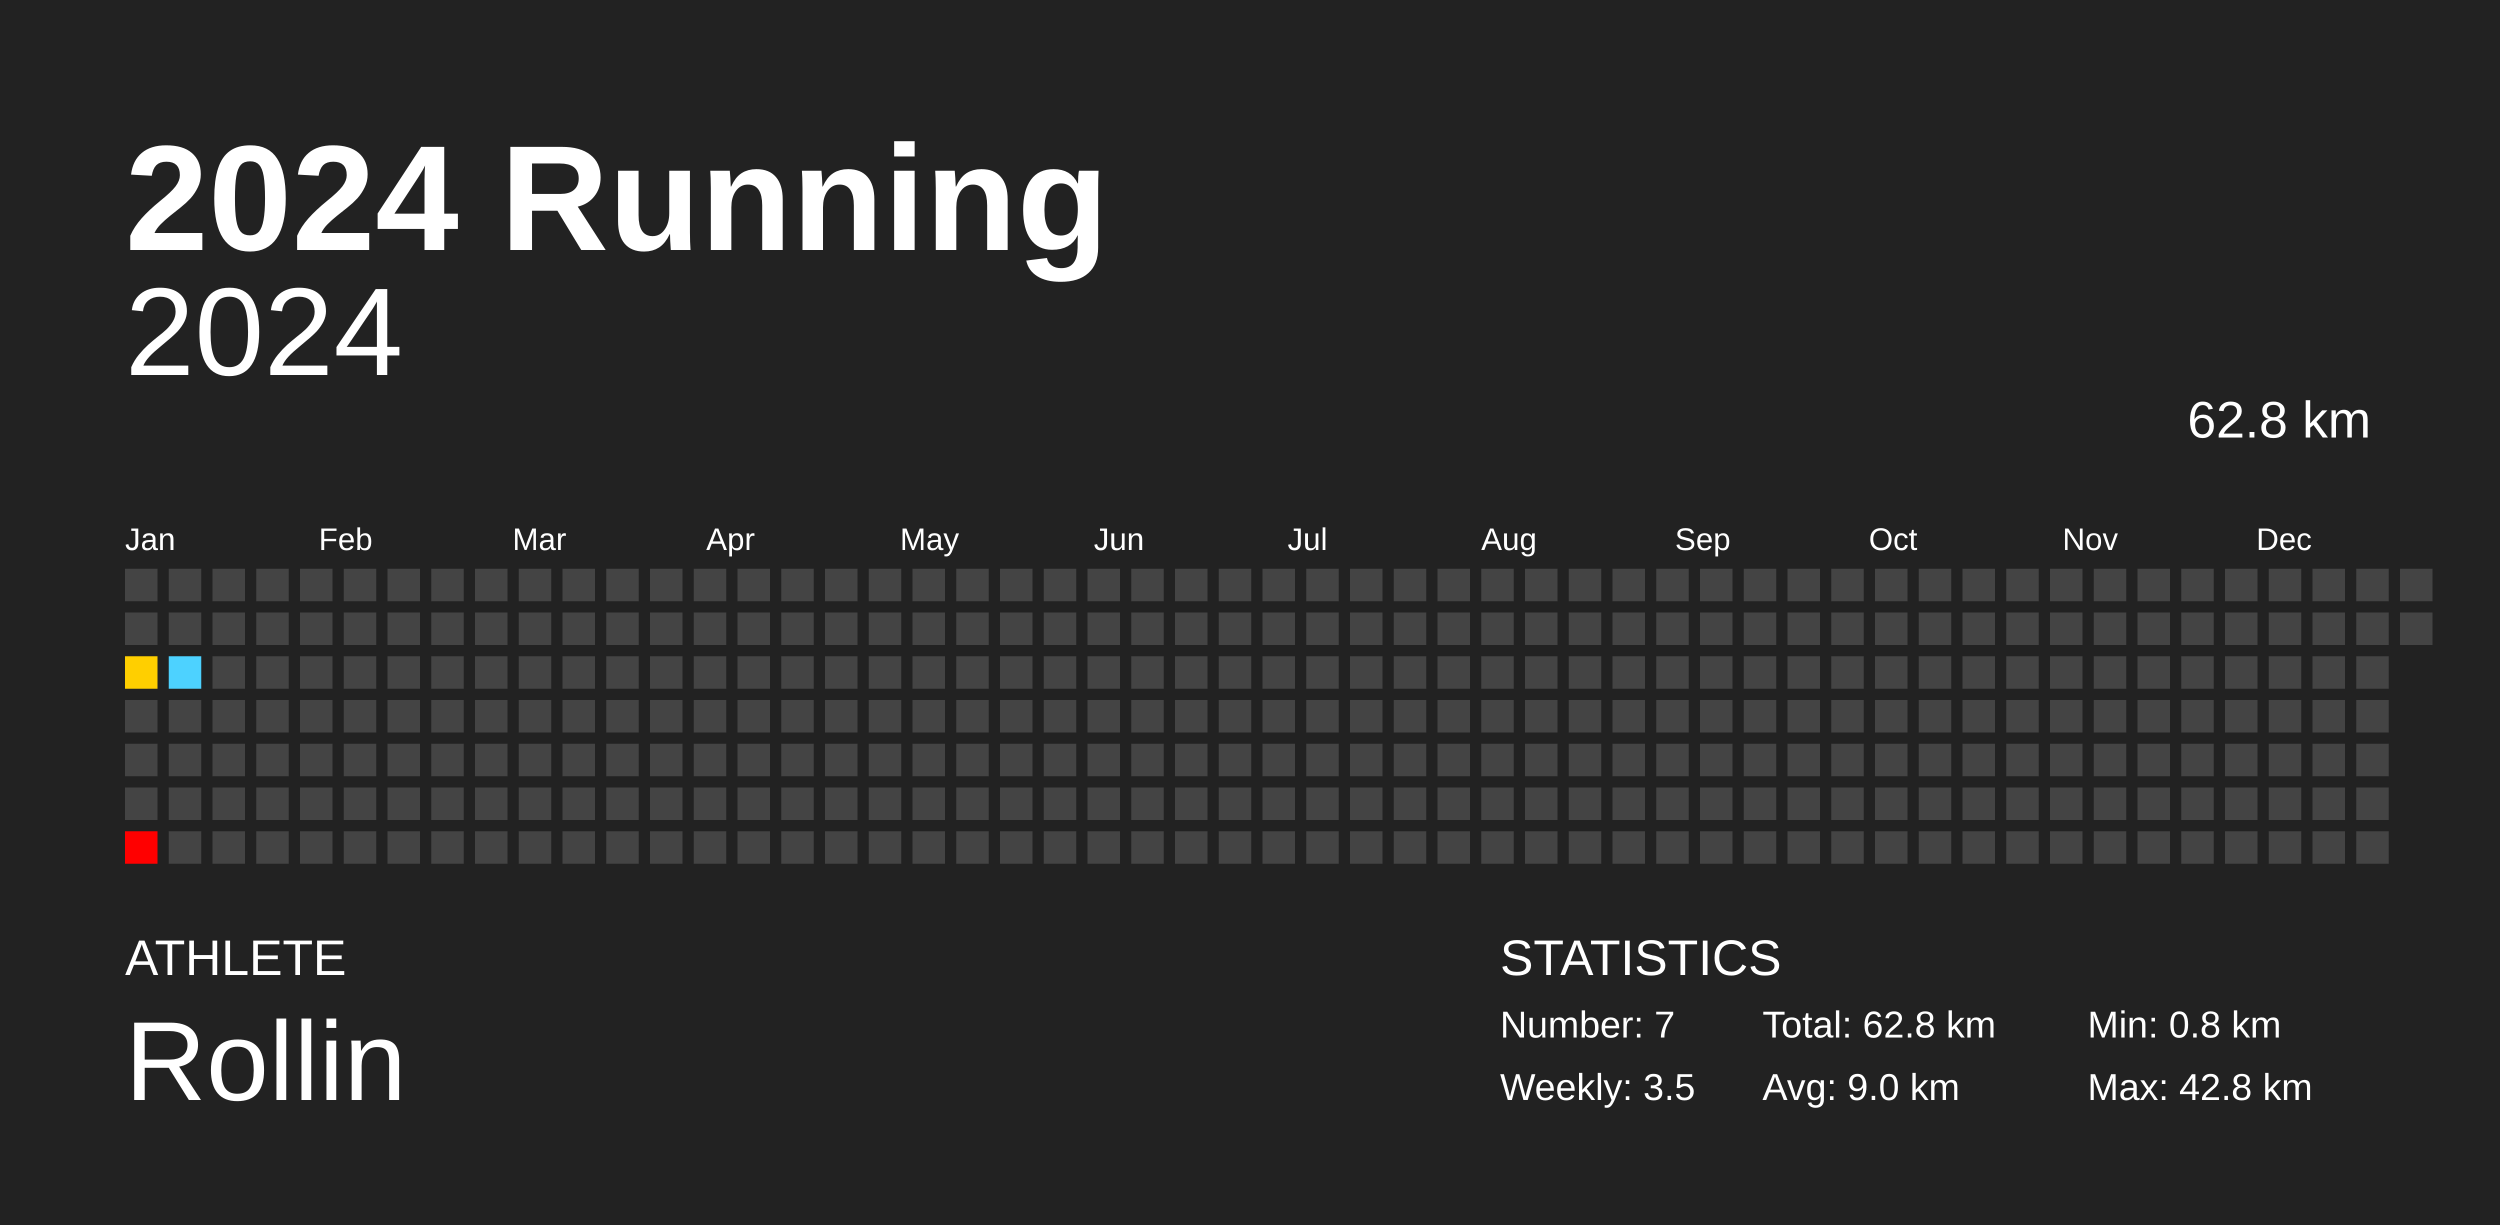
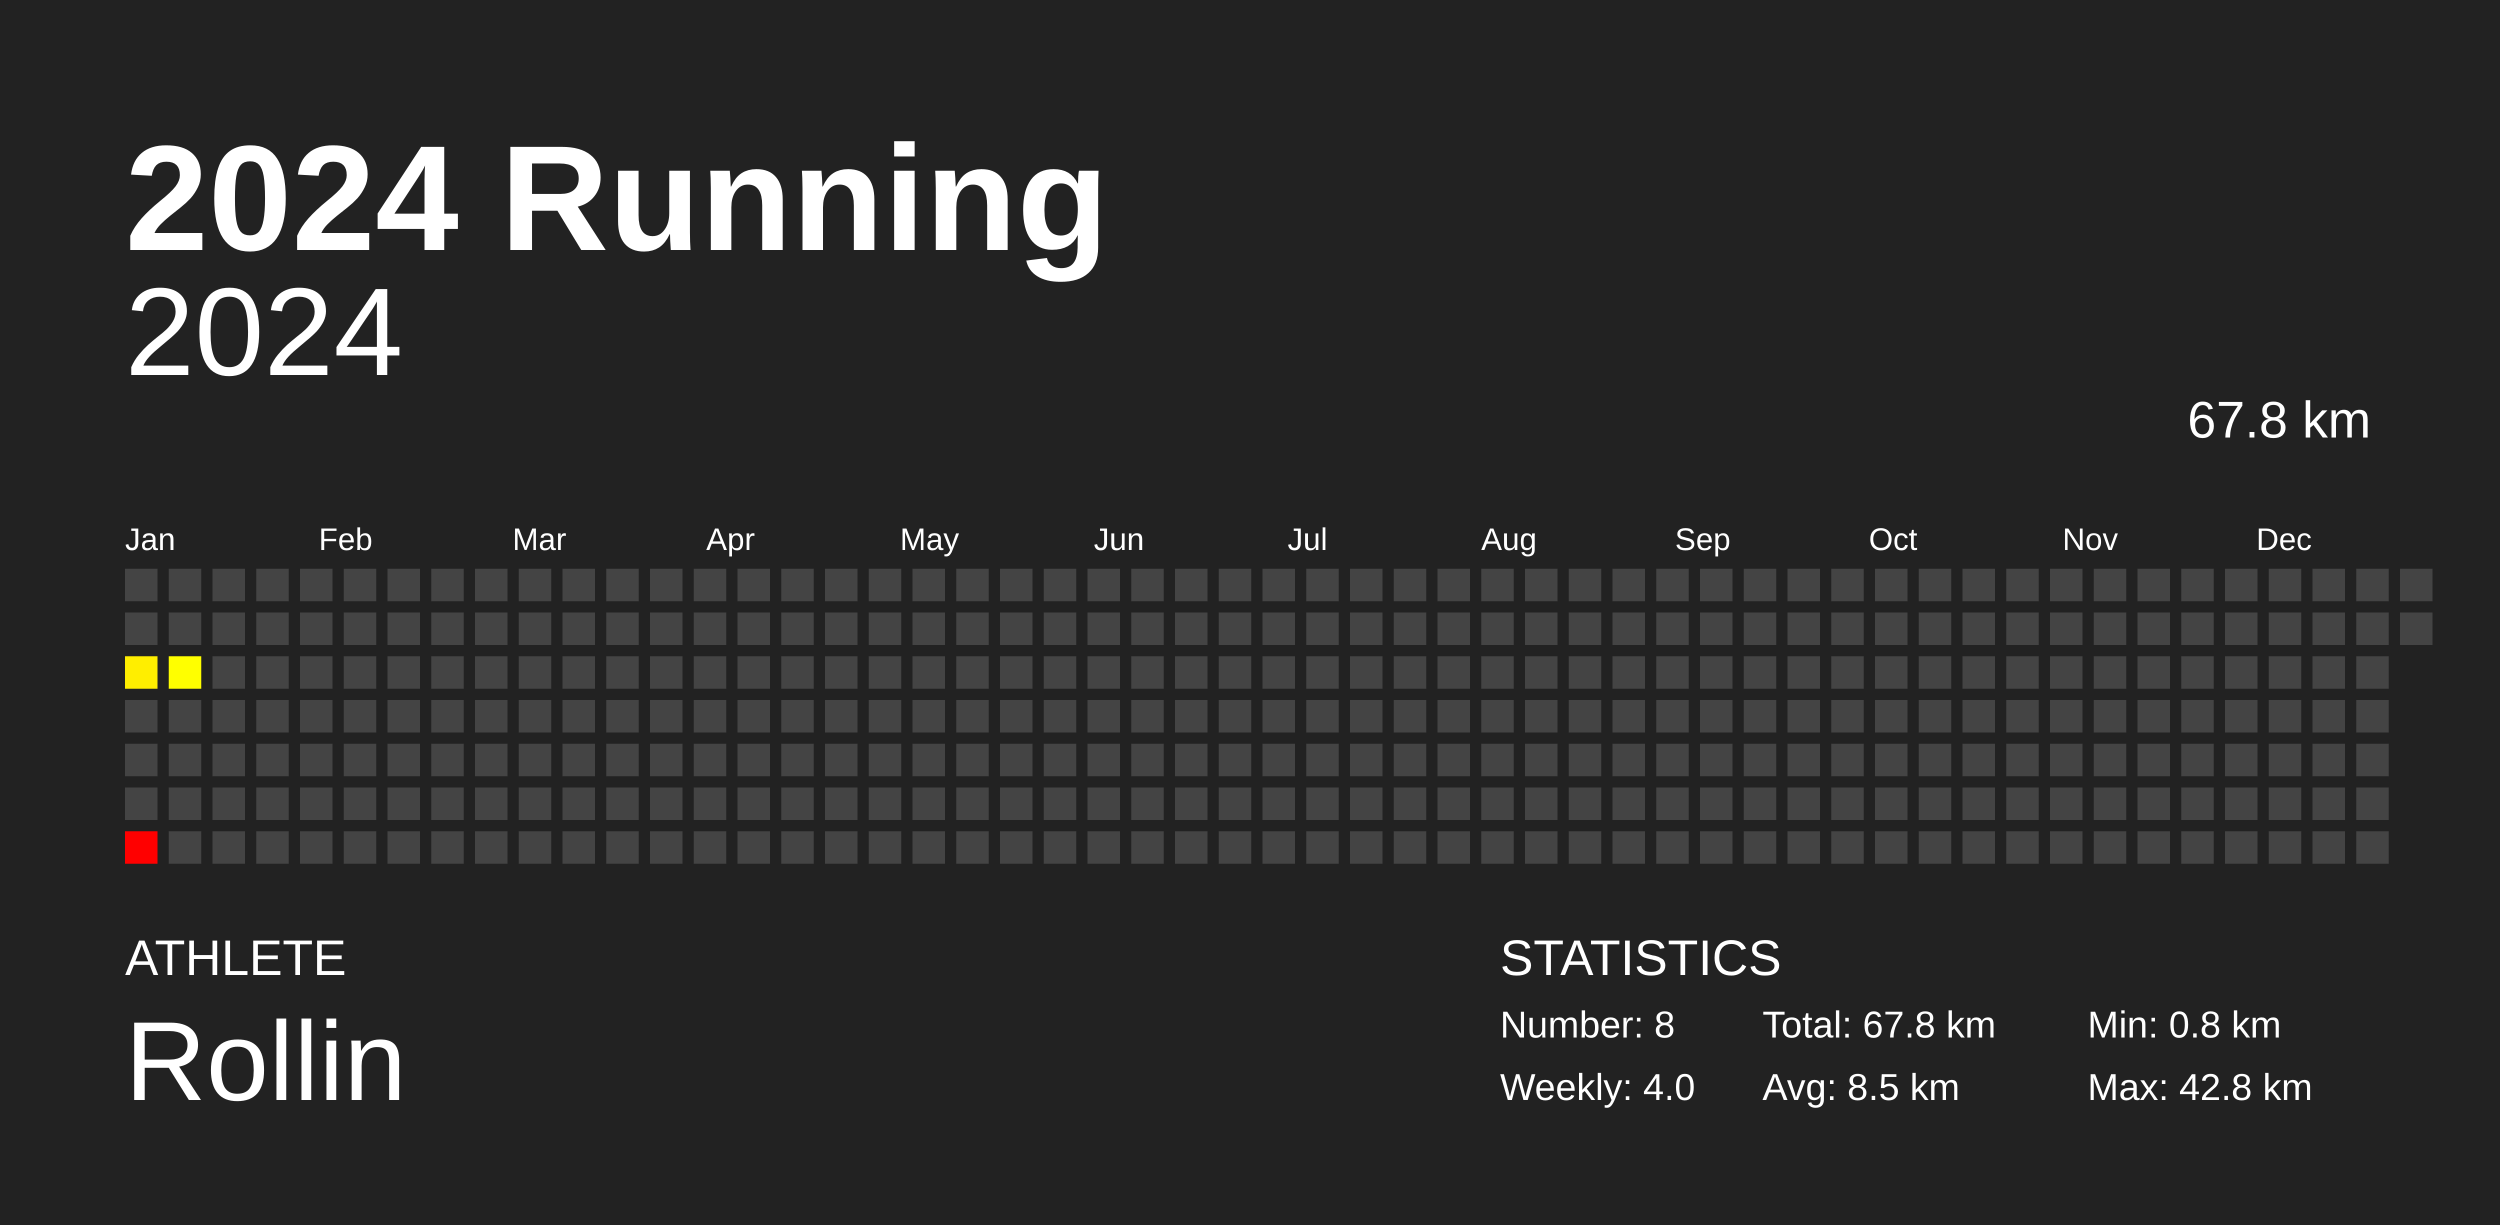
<svg xmlns="http://www.w3.org/2000/svg" baseProfile="full" height="98mm" version="1.1" viewBox="0,0,200,98" width="200mm">
  <defs />
  <rect fill="#222222" height="98" width="200" x="0" y="0" />
  <text fill="#FFFFFF" style="font-size:12px; font-family:Arial; font-weight:bold;" x="10" y="20">2024 Running</text>
  <text fill="#FFFFFF" style="font-size:4px; font-family:Arial" x="10" y="78">ATHLETE</text>
  <text fill="#FFFFFF" style="font-size:9px; font-family:Arial" x="10" y="88">Rollin</text>
  <text fill="#FFFFFF" style="font-size:4px; font-family:Arial" x="120" y="78">STATISTICS</text>
-   <text fill="#FFFFFF" style="font-size:3px; font-family:Arial" x="120" y="83">Number: 7</text>
-   <text fill="#FFFFFF" style="font-size:3px; font-family:Arial" x="120" y="88">Weekly: 3.5</text>
-   <text fill="#FFFFFF" style="font-size:3px; font-family:Arial" x="141" y="83">Total: 62.8 km</text>
-   <text fill="#FFFFFF" style="font-size:3px; font-family:Arial" x="141" y="88">Avg: 9.0 km</text>
+   <text fill="#FFFFFF" style="font-size:3px; font-family:Arial" x="120" y="83">Number: 8</text>
+   <text fill="#FFFFFF" style="font-size:3px; font-family:Arial" x="120" y="88">Weekly: 4.0</text>
+   <text fill="#FFFFFF" style="font-size:3px; font-family:Arial" x="141" y="83">Total: 67.8 km</text>
+   <text fill="#FFFFFF" style="font-size:3px; font-family:Arial" x="141" y="88">Avg: 8.5 km</text>
  <text fill="#FFFFFF" style="font-size:3px; font-family:Arial" x="167" y="83">Min: 0.8 km</text>
  <text fill="#FFFFFF" style="font-size:3px; font-family:Arial" x="167" y="88">Max: 42.8 km</text>
  <text alignment-baseline="hanging" fill="#FFFFFF" style="font-size:10.0px; font-family:Arial;" x="10" y="30">2024</text>
-   <text alignment-baseline="hanging" fill="#FFFFFF" style="font-size:4.125px; font-family:Arial;" x="175" y="35">62.8 km</text>
+   <text alignment-baseline="hanging" fill="#FFFFFF" style="font-size:4.125px; font-family:Arial;" x="175" y="35">67.8 km</text>
  <text fill="#FFFFFF" style="font-size:2.5px; font-family:Arial" x="10.0" y="44">Jan</text>
  <text fill="#FFFFFF" style="font-size:2.5px; font-family:Arial" x="25.5" y="44">Feb</text>
  <text fill="#FFFFFF" style="font-size:2.5px; font-family:Arial" x="41.0" y="44">Mar</text>
  <text fill="#FFFFFF" style="font-size:2.5px; font-family:Arial" x="56.5" y="44">Apr</text>
  <text fill="#FFFFFF" style="font-size:2.5px; font-family:Arial" x="72.0" y="44">May</text>
  <text fill="#FFFFFF" style="font-size:2.5px; font-family:Arial" x="87.5" y="44">Jun</text>
  <text fill="#FFFFFF" style="font-size:2.5px; font-family:Arial" x="103.0" y="44">Jul</text>
  <text fill="#FFFFFF" style="font-size:2.5px; font-family:Arial" x="118.5" y="44">Aug</text>
  <text fill="#FFFFFF" style="font-size:2.5px; font-family:Arial" x="134.0" y="44">Sep</text>
  <text fill="#FFFFFF" style="font-size:2.5px; font-family:Arial" x="149.5" y="44">Oct</text>
  <text fill="#FFFFFF" style="font-size:2.5px; font-family:Arial" x="165.0" y="44">Nov</text>
  <text fill="#FFFFFF" style="font-size:2.5px; font-family:Arial" x="180.5" y="44">Dec</text>
  <rect fill="#444444" height="2.6" width="2.6" x="10.0" y="45.5" />
  <rect fill="#444444" height="2.6" width="2.6" x="10.0" y="49.0" />
-   <rect fill="#ffcf00" height="2.6" width="2.6" x="10.0" y="52.5" />
+   <rect fill="#ffee00" height="2.6" width="2.6" x="10.0" y="52.5" />
  <rect fill="#444444" height="2.6" width="2.6" x="10.0" y="56.0" />
  <rect fill="#444444" height="2.6" width="2.6" x="10.0" y="59.5" />
  <rect fill="#444444" height="2.6" width="2.6" x="10.0" y="63.0" />
  <rect fill="red" height="2.6" width="2.6" x="10.0" y="66.5" />
  <rect fill="#444444" height="2.6" width="2.6" x="13.5" y="45.5" />
  <rect fill="#444444" height="2.6" width="2.6" x="13.5" y="49.0" />
-   <rect fill="#4dd2ff" height="2.6" width="2.6" x="13.5" y="52.5" />
+   <rect fill="#ffff00" height="2.6" width="2.6" x="13.5" y="52.5" />
  <rect fill="#444444" height="2.6" width="2.6" x="13.5" y="56.0" />
  <rect fill="#444444" height="2.6" width="2.6" x="13.5" y="59.5" />
  <rect fill="#444444" height="2.6" width="2.6" x="13.5" y="63.0" />
  <rect fill="#444444" height="2.6" width="2.6" x="13.5" y="66.5" />
  <rect fill="#444444" height="2.6" width="2.6" x="17.0" y="45.5" />
  <rect fill="#444444" height="2.6" width="2.6" x="17.0" y="49.0" />
  <rect fill="#444444" height="2.6" width="2.6" x="17.0" y="52.5" />
  <rect fill="#444444" height="2.6" width="2.6" x="17.0" y="56.0" />
  <rect fill="#444444" height="2.6" width="2.6" x="17.0" y="59.5" />
  <rect fill="#444444" height="2.6" width="2.6" x="17.0" y="63.0" />
  <rect fill="#444444" height="2.6" width="2.6" x="17.0" y="66.5" />
  <rect fill="#444444" height="2.6" width="2.6" x="20.5" y="45.5" />
  <rect fill="#444444" height="2.6" width="2.6" x="20.5" y="49.0" />
  <rect fill="#444444" height="2.6" width="2.6" x="20.5" y="52.5" />
  <rect fill="#444444" height="2.6" width="2.6" x="20.5" y="56.0" />
  <rect fill="#444444" height="2.6" width="2.6" x="20.5" y="59.5" />
  <rect fill="#444444" height="2.6" width="2.6" x="20.5" y="63.0" />
  <rect fill="#444444" height="2.6" width="2.6" x="20.5" y="66.5" />
  <rect fill="#444444" height="2.6" width="2.6" x="24.0" y="45.5" />
  <rect fill="#444444" height="2.6" width="2.6" x="24.0" y="49.0" />
  <rect fill="#444444" height="2.6" width="2.6" x="24.0" y="52.5" />
  <rect fill="#444444" height="2.6" width="2.6" x="24.0" y="56.0" />
  <rect fill="#444444" height="2.6" width="2.6" x="24.0" y="59.5" />
  <rect fill="#444444" height="2.6" width="2.6" x="24.0" y="63.0" />
  <rect fill="#444444" height="2.6" width="2.6" x="24.0" y="66.5" />
  <rect fill="#444444" height="2.6" width="2.6" x="27.5" y="45.5" />
  <rect fill="#444444" height="2.6" width="2.6" x="27.5" y="49.0" />
  <rect fill="#444444" height="2.6" width="2.6" x="27.5" y="52.5" />
  <rect fill="#444444" height="2.6" width="2.6" x="27.5" y="56.0" />
  <rect fill="#444444" height="2.6" width="2.6" x="27.5" y="59.5" />
  <rect fill="#444444" height="2.6" width="2.6" x="27.5" y="63.0" />
  <rect fill="#444444" height="2.6" width="2.6" x="27.5" y="66.5" />
  <rect fill="#444444" height="2.6" width="2.6" x="31.0" y="45.5" />
  <rect fill="#444444" height="2.6" width="2.6" x="31.0" y="49.0" />
  <rect fill="#444444" height="2.6" width="2.6" x="31.0" y="52.5" />
  <rect fill="#444444" height="2.6" width="2.6" x="31.0" y="56.0" />
  <rect fill="#444444" height="2.6" width="2.6" x="31.0" y="59.5" />
  <rect fill="#444444" height="2.6" width="2.6" x="31.0" y="63.0" />
  <rect fill="#444444" height="2.6" width="2.6" x="31.0" y="66.5" />
  <rect fill="#444444" height="2.6" width="2.6" x="34.5" y="45.5" />
  <rect fill="#444444" height="2.6" width="2.6" x="34.5" y="49.0" />
  <rect fill="#444444" height="2.6" width="2.6" x="34.5" y="52.5" />
  <rect fill="#444444" height="2.6" width="2.6" x="34.5" y="56.0" />
  <rect fill="#444444" height="2.6" width="2.6" x="34.5" y="59.5" />
  <rect fill="#444444" height="2.6" width="2.6" x="34.5" y="63.0" />
  <rect fill="#444444" height="2.6" width="2.6" x="34.5" y="66.5" />
  <rect fill="#444444" height="2.6" width="2.6" x="38.0" y="45.5" />
  <rect fill="#444444" height="2.6" width="2.6" x="38.0" y="49.0" />
  <rect fill="#444444" height="2.6" width="2.6" x="38.0" y="52.5" />
  <rect fill="#444444" height="2.6" width="2.6" x="38.0" y="56.0" />
  <rect fill="#444444" height="2.6" width="2.6" x="38.0" y="59.5" />
  <rect fill="#444444" height="2.6" width="2.6" x="38.0" y="63.0" />
  <rect fill="#444444" height="2.6" width="2.6" x="38.0" y="66.5" />
  <rect fill="#444444" height="2.6" width="2.6" x="41.5" y="45.5" />
  <rect fill="#444444" height="2.6" width="2.6" x="41.5" y="49.0" />
  <rect fill="#444444" height="2.6" width="2.6" x="41.5" y="52.5" />
  <rect fill="#444444" height="2.6" width="2.6" x="41.5" y="56.0" />
  <rect fill="#444444" height="2.6" width="2.6" x="41.5" y="59.5" />
  <rect fill="#444444" height="2.6" width="2.6" x="41.5" y="63.0" />
  <rect fill="#444444" height="2.6" width="2.6" x="41.5" y="66.5" />
  <rect fill="#444444" height="2.6" width="2.6" x="45.0" y="45.5" />
  <rect fill="#444444" height="2.6" width="2.6" x="45.0" y="49.0" />
  <rect fill="#444444" height="2.6" width="2.6" x="45.0" y="52.5" />
  <rect fill="#444444" height="2.6" width="2.6" x="45.0" y="56.0" />
  <rect fill="#444444" height="2.6" width="2.6" x="45.0" y="59.5" />
  <rect fill="#444444" height="2.6" width="2.6" x="45.0" y="63.0" />
  <rect fill="#444444" height="2.6" width="2.6" x="45.0" y="66.5" />
  <rect fill="#444444" height="2.6" width="2.6" x="48.5" y="45.5" />
  <rect fill="#444444" height="2.6" width="2.6" x="48.5" y="49.0" />
  <rect fill="#444444" height="2.6" width="2.6" x="48.5" y="52.5" />
  <rect fill="#444444" height="2.6" width="2.6" x="48.5" y="56.0" />
  <rect fill="#444444" height="2.6" width="2.6" x="48.5" y="59.5" />
  <rect fill="#444444" height="2.6" width="2.6" x="48.5" y="63.0" />
  <rect fill="#444444" height="2.6" width="2.6" x="48.5" y="66.5" />
  <rect fill="#444444" height="2.6" width="2.6" x="52.0" y="45.5" />
  <rect fill="#444444" height="2.6" width="2.6" x="52.0" y="49.0" />
  <rect fill="#444444" height="2.6" width="2.6" x="52.0" y="52.5" />
  <rect fill="#444444" height="2.6" width="2.6" x="52.0" y="56.0" />
  <rect fill="#444444" height="2.6" width="2.6" x="52.0" y="59.5" />
  <rect fill="#444444" height="2.6" width="2.6" x="52.0" y="63.0" />
  <rect fill="#444444" height="2.6" width="2.6" x="52.0" y="66.5" />
  <rect fill="#444444" height="2.6" width="2.6" x="55.5" y="45.5" />
  <rect fill="#444444" height="2.6" width="2.6" x="55.5" y="49.0" />
  <rect fill="#444444" height="2.6" width="2.6" x="55.5" y="52.5" />
  <rect fill="#444444" height="2.6" width="2.6" x="55.5" y="56.0" />
  <rect fill="#444444" height="2.6" width="2.6" x="55.5" y="59.5" />
  <rect fill="#444444" height="2.6" width="2.6" x="55.5" y="63.0" />
  <rect fill="#444444" height="2.6" width="2.6" x="55.5" y="66.5" />
  <rect fill="#444444" height="2.6" width="2.6" x="59.0" y="45.5" />
  <rect fill="#444444" height="2.6" width="2.6" x="59.0" y="49.0" />
  <rect fill="#444444" height="2.6" width="2.6" x="59.0" y="52.5" />
  <rect fill="#444444" height="2.6" width="2.6" x="59.0" y="56.0" />
  <rect fill="#444444" height="2.6" width="2.6" x="59.0" y="59.5" />
  <rect fill="#444444" height="2.6" width="2.6" x="59.0" y="63.0" />
  <rect fill="#444444" height="2.6" width="2.6" x="59.0" y="66.5" />
  <rect fill="#444444" height="2.6" width="2.6" x="62.5" y="45.5" />
  <rect fill="#444444" height="2.6" width="2.6" x="62.5" y="49.0" />
  <rect fill="#444444" height="2.6" width="2.6" x="62.5" y="52.5" />
  <rect fill="#444444" height="2.6" width="2.6" x="62.5" y="56.0" />
  <rect fill="#444444" height="2.6" width="2.6" x="62.5" y="59.5" />
  <rect fill="#444444" height="2.6" width="2.6" x="62.5" y="63.0" />
  <rect fill="#444444" height="2.6" width="2.6" x="62.5" y="66.5" />
  <rect fill="#444444" height="2.6" width="2.6" x="66.0" y="45.5" />
  <rect fill="#444444" height="2.6" width="2.6" x="66.0" y="49.0" />
  <rect fill="#444444" height="2.6" width="2.6" x="66.0" y="52.5" />
  <rect fill="#444444" height="2.6" width="2.6" x="66.0" y="56.0" />
  <rect fill="#444444" height="2.6" width="2.6" x="66.0" y="59.5" />
  <rect fill="#444444" height="2.6" width="2.6" x="66.0" y="63.0" />
  <rect fill="#444444" height="2.6" width="2.6" x="66.0" y="66.5" />
  <rect fill="#444444" height="2.6" width="2.6" x="69.5" y="45.5" />
  <rect fill="#444444" height="2.6" width="2.6" x="69.5" y="49.0" />
  <rect fill="#444444" height="2.6" width="2.6" x="69.5" y="52.5" />
  <rect fill="#444444" height="2.6" width="2.6" x="69.5" y="56.0" />
  <rect fill="#444444" height="2.6" width="2.6" x="69.5" y="59.5" />
  <rect fill="#444444" height="2.6" width="2.6" x="69.5" y="63.0" />
  <rect fill="#444444" height="2.6" width="2.6" x="69.5" y="66.5" />
  <rect fill="#444444" height="2.6" width="2.6" x="73.0" y="45.5" />
  <rect fill="#444444" height="2.6" width="2.6" x="73.0" y="49.0" />
  <rect fill="#444444" height="2.6" width="2.6" x="73.0" y="52.5" />
  <rect fill="#444444" height="2.6" width="2.6" x="73.0" y="56.0" />
  <rect fill="#444444" height="2.6" width="2.6" x="73.0" y="59.5" />
  <rect fill="#444444" height="2.6" width="2.6" x="73.0" y="63.0" />
  <rect fill="#444444" height="2.6" width="2.6" x="73.0" y="66.5" />
  <rect fill="#444444" height="2.6" width="2.6" x="76.5" y="45.5" />
  <rect fill="#444444" height="2.6" width="2.6" x="76.5" y="49.0" />
  <rect fill="#444444" height="2.6" width="2.6" x="76.5" y="52.5" />
  <rect fill="#444444" height="2.6" width="2.6" x="76.5" y="56.0" />
  <rect fill="#444444" height="2.6" width="2.6" x="76.5" y="59.5" />
  <rect fill="#444444" height="2.6" width="2.6" x="76.5" y="63.0" />
  <rect fill="#444444" height="2.6" width="2.6" x="76.5" y="66.5" />
  <rect fill="#444444" height="2.6" width="2.6" x="80.0" y="45.5" />
  <rect fill="#444444" height="2.6" width="2.6" x="80.0" y="49.0" />
  <rect fill="#444444" height="2.6" width="2.6" x="80.0" y="52.5" />
  <rect fill="#444444" height="2.6" width="2.6" x="80.0" y="56.0" />
  <rect fill="#444444" height="2.6" width="2.6" x="80.0" y="59.5" />
  <rect fill="#444444" height="2.6" width="2.6" x="80.0" y="63.0" />
  <rect fill="#444444" height="2.6" width="2.6" x="80.0" y="66.5" />
  <rect fill="#444444" height="2.6" width="2.6" x="83.5" y="45.5" />
  <rect fill="#444444" height="2.6" width="2.6" x="83.5" y="49.0" />
  <rect fill="#444444" height="2.6" width="2.6" x="83.5" y="52.5" />
  <rect fill="#444444" height="2.6" width="2.6" x="83.5" y="56.0" />
  <rect fill="#444444" height="2.6" width="2.6" x="83.5" y="59.5" />
  <rect fill="#444444" height="2.6" width="2.6" x="83.5" y="63.0" />
  <rect fill="#444444" height="2.6" width="2.6" x="83.5" y="66.5" />
  <rect fill="#444444" height="2.6" width="2.6" x="87.0" y="45.5" />
  <rect fill="#444444" height="2.6" width="2.6" x="87.0" y="49.0" />
  <rect fill="#444444" height="2.6" width="2.6" x="87.0" y="52.5" />
  <rect fill="#444444" height="2.6" width="2.6" x="87.0" y="56.0" />
  <rect fill="#444444" height="2.6" width="2.6" x="87.0" y="59.5" />
  <rect fill="#444444" height="2.6" width="2.6" x="87.0" y="63.0" />
  <rect fill="#444444" height="2.6" width="2.6" x="87.0" y="66.5" />
  <rect fill="#444444" height="2.6" width="2.6" x="90.5" y="45.5" />
  <rect fill="#444444" height="2.6" width="2.6" x="90.5" y="49.0" />
  <rect fill="#444444" height="2.6" width="2.6" x="90.5" y="52.5" />
  <rect fill="#444444" height="2.6" width="2.6" x="90.5" y="56.0" />
  <rect fill="#444444" height="2.6" width="2.6" x="90.5" y="59.5" />
  <rect fill="#444444" height="2.6" width="2.6" x="90.5" y="63.0" />
  <rect fill="#444444" height="2.6" width="2.6" x="90.5" y="66.5" />
  <rect fill="#444444" height="2.6" width="2.6" x="94.0" y="45.5" />
  <rect fill="#444444" height="2.6" width="2.6" x="94.0" y="49.0" />
  <rect fill="#444444" height="2.6" width="2.6" x="94.0" y="52.5" />
  <rect fill="#444444" height="2.6" width="2.6" x="94.0" y="56.0" />
  <rect fill="#444444" height="2.6" width="2.6" x="94.0" y="59.5" />
  <rect fill="#444444" height="2.6" width="2.6" x="94.0" y="63.0" />
  <rect fill="#444444" height="2.6" width="2.6" x="94.0" y="66.5" />
  <rect fill="#444444" height="2.6" width="2.6" x="97.5" y="45.5" />
  <rect fill="#444444" height="2.6" width="2.6" x="97.5" y="49.0" />
  <rect fill="#444444" height="2.6" width="2.6" x="97.5" y="52.5" />
  <rect fill="#444444" height="2.6" width="2.6" x="97.5" y="56.0" />
  <rect fill="#444444" height="2.6" width="2.6" x="97.5" y="59.5" />
  <rect fill="#444444" height="2.6" width="2.6" x="97.5" y="63.0" />
  <rect fill="#444444" height="2.6" width="2.6" x="97.5" y="66.5" />
  <rect fill="#444444" height="2.6" width="2.6" x="101.0" y="45.5" />
  <rect fill="#444444" height="2.6" width="2.6" x="101.0" y="49.0" />
  <rect fill="#444444" height="2.6" width="2.6" x="101.0" y="52.5" />
  <rect fill="#444444" height="2.6" width="2.6" x="101.0" y="56.0" />
  <rect fill="#444444" height="2.6" width="2.6" x="101.0" y="59.5" />
  <rect fill="#444444" height="2.6" width="2.6" x="101.0" y="63.0" />
  <rect fill="#444444" height="2.6" width="2.6" x="101.0" y="66.5" />
  <rect fill="#444444" height="2.6" width="2.6" x="104.5" y="45.5" />
  <rect fill="#444444" height="2.6" width="2.6" x="104.5" y="49.0" />
  <rect fill="#444444" height="2.6" width="2.6" x="104.5" y="52.5" />
  <rect fill="#444444" height="2.6" width="2.6" x="104.5" y="56.0" />
  <rect fill="#444444" height="2.6" width="2.6" x="104.5" y="59.5" />
  <rect fill="#444444" height="2.6" width="2.6" x="104.5" y="63.0" />
  <rect fill="#444444" height="2.6" width="2.6" x="104.5" y="66.5" />
  <rect fill="#444444" height="2.6" width="2.6" x="108.0" y="45.5" />
  <rect fill="#444444" height="2.6" width="2.6" x="108.0" y="49.0" />
  <rect fill="#444444" height="2.6" width="2.6" x="108.0" y="52.5" />
  <rect fill="#444444" height="2.6" width="2.6" x="108.0" y="56.0" />
  <rect fill="#444444" height="2.6" width="2.6" x="108.0" y="59.5" />
  <rect fill="#444444" height="2.6" width="2.6" x="108.0" y="63.0" />
  <rect fill="#444444" height="2.6" width="2.6" x="108.0" y="66.5" />
  <rect fill="#444444" height="2.6" width="2.6" x="111.5" y="45.5" />
  <rect fill="#444444" height="2.6" width="2.6" x="111.5" y="49.0" />
  <rect fill="#444444" height="2.6" width="2.6" x="111.5" y="52.5" />
  <rect fill="#444444" height="2.6" width="2.6" x="111.5" y="56.0" />
  <rect fill="#444444" height="2.6" width="2.6" x="111.5" y="59.5" />
  <rect fill="#444444" height="2.6" width="2.6" x="111.5" y="63.0" />
  <rect fill="#444444" height="2.6" width="2.6" x="111.5" y="66.5" />
  <rect fill="#444444" height="2.6" width="2.6" x="115.0" y="45.5" />
  <rect fill="#444444" height="2.6" width="2.6" x="115.0" y="49.0" />
  <rect fill="#444444" height="2.6" width="2.6" x="115.0" y="52.5" />
  <rect fill="#444444" height="2.6" width="2.6" x="115.0" y="56.0" />
  <rect fill="#444444" height="2.6" width="2.6" x="115.0" y="59.5" />
  <rect fill="#444444" height="2.6" width="2.6" x="115.0" y="63.0" />
  <rect fill="#444444" height="2.6" width="2.6" x="115.0" y="66.5" />
  <rect fill="#444444" height="2.6" width="2.6" x="118.5" y="45.5" />
  <rect fill="#444444" height="2.6" width="2.6" x="118.5" y="49.0" />
  <rect fill="#444444" height="2.6" width="2.6" x="118.5" y="52.5" />
  <rect fill="#444444" height="2.6" width="2.6" x="118.5" y="56.0" />
  <rect fill="#444444" height="2.6" width="2.6" x="118.5" y="59.5" />
  <rect fill="#444444" height="2.6" width="2.6" x="118.5" y="63.0" />
  <rect fill="#444444" height="2.6" width="2.6" x="118.5" y="66.5" />
  <rect fill="#444444" height="2.6" width="2.6" x="122.0" y="45.5" />
  <rect fill="#444444" height="2.6" width="2.6" x="122.0" y="49.0" />
  <rect fill="#444444" height="2.6" width="2.6" x="122.0" y="52.5" />
  <rect fill="#444444" height="2.6" width="2.6" x="122.0" y="56.0" />
  <rect fill="#444444" height="2.6" width="2.6" x="122.0" y="59.5" />
  <rect fill="#444444" height="2.6" width="2.6" x="122.0" y="63.0" />
  <rect fill="#444444" height="2.6" width="2.6" x="122.0" y="66.5" />
  <rect fill="#444444" height="2.6" width="2.6" x="125.5" y="45.5" />
  <rect fill="#444444" height="2.6" width="2.6" x="125.5" y="49.0" />
  <rect fill="#444444" height="2.6" width="2.6" x="125.5" y="52.5" />
  <rect fill="#444444" height="2.6" width="2.6" x="125.5" y="56.0" />
  <rect fill="#444444" height="2.6" width="2.6" x="125.5" y="59.5" />
  <rect fill="#444444" height="2.6" width="2.6" x="125.5" y="63.0" />
  <rect fill="#444444" height="2.6" width="2.6" x="125.5" y="66.5" />
  <rect fill="#444444" height="2.6" width="2.6" x="129.0" y="45.5" />
  <rect fill="#444444" height="2.6" width="2.6" x="129.0" y="49.0" />
  <rect fill="#444444" height="2.6" width="2.6" x="129.0" y="52.5" />
  <rect fill="#444444" height="2.6" width="2.6" x="129.0" y="56.0" />
  <rect fill="#444444" height="2.6" width="2.6" x="129.0" y="59.5" />
  <rect fill="#444444" height="2.6" width="2.6" x="129.0" y="63.0" />
  <rect fill="#444444" height="2.6" width="2.6" x="129.0" y="66.5" />
  <rect fill="#444444" height="2.6" width="2.6" x="132.5" y="45.5" />
  <rect fill="#444444" height="2.6" width="2.6" x="132.5" y="49.0" />
  <rect fill="#444444" height="2.6" width="2.6" x="132.5" y="52.5" />
  <rect fill="#444444" height="2.6" width="2.6" x="132.5" y="56.0" />
  <rect fill="#444444" height="2.6" width="2.6" x="132.5" y="59.5" />
  <rect fill="#444444" height="2.6" width="2.6" x="132.5" y="63.0" />
  <rect fill="#444444" height="2.6" width="2.6" x="132.5" y="66.5" />
  <rect fill="#444444" height="2.6" width="2.6" x="136.0" y="45.5" />
  <rect fill="#444444" height="2.6" width="2.6" x="136.0" y="49.0" />
  <rect fill="#444444" height="2.6" width="2.6" x="136.0" y="52.5" />
  <rect fill="#444444" height="2.6" width="2.6" x="136.0" y="56.0" />
  <rect fill="#444444" height="2.6" width="2.6" x="136.0" y="59.5" />
  <rect fill="#444444" height="2.6" width="2.6" x="136.0" y="63.0" />
  <rect fill="#444444" height="2.6" width="2.6" x="136.0" y="66.5" />
  <rect fill="#444444" height="2.6" width="2.6" x="139.5" y="45.5" />
  <rect fill="#444444" height="2.6" width="2.6" x="139.5" y="49.0" />
  <rect fill="#444444" height="2.6" width="2.6" x="139.5" y="52.5" />
  <rect fill="#444444" height="2.6" width="2.6" x="139.5" y="56.0" />
  <rect fill="#444444" height="2.6" width="2.6" x="139.5" y="59.5" />
  <rect fill="#444444" height="2.6" width="2.6" x="139.5" y="63.0" />
  <rect fill="#444444" height="2.6" width="2.6" x="139.5" y="66.5" />
  <rect fill="#444444" height="2.6" width="2.6" x="143.0" y="45.5" />
  <rect fill="#444444" height="2.6" width="2.6" x="143.0" y="49.0" />
  <rect fill="#444444" height="2.6" width="2.6" x="143.0" y="52.5" />
  <rect fill="#444444" height="2.6" width="2.6" x="143.0" y="56.0" />
  <rect fill="#444444" height="2.6" width="2.6" x="143.0" y="59.5" />
  <rect fill="#444444" height="2.6" width="2.6" x="143.0" y="63.0" />
  <rect fill="#444444" height="2.6" width="2.6" x="143.0" y="66.5" />
  <rect fill="#444444" height="2.6" width="2.6" x="146.5" y="45.5" />
  <rect fill="#444444" height="2.6" width="2.6" x="146.5" y="49.0" />
  <rect fill="#444444" height="2.6" width="2.6" x="146.5" y="52.5" />
  <rect fill="#444444" height="2.6" width="2.6" x="146.5" y="56.0" />
  <rect fill="#444444" height="2.6" width="2.6" x="146.5" y="59.5" />
  <rect fill="#444444" height="2.6" width="2.6" x="146.5" y="63.0" />
  <rect fill="#444444" height="2.6" width="2.6" x="146.5" y="66.5" />
  <rect fill="#444444" height="2.6" width="2.6" x="150.0" y="45.5" />
  <rect fill="#444444" height="2.6" width="2.6" x="150.0" y="49.0" />
  <rect fill="#444444" height="2.6" width="2.6" x="150.0" y="52.5" />
  <rect fill="#444444" height="2.6" width="2.6" x="150.0" y="56.0" />
  <rect fill="#444444" height="2.6" width="2.6" x="150.0" y="59.5" />
  <rect fill="#444444" height="2.6" width="2.6" x="150.0" y="63.0" />
  <rect fill="#444444" height="2.6" width="2.6" x="150.0" y="66.5" />
  <rect fill="#444444" height="2.6" width="2.6" x="153.5" y="45.5" />
  <rect fill="#444444" height="2.6" width="2.6" x="153.5" y="49.0" />
  <rect fill="#444444" height="2.6" width="2.6" x="153.5" y="52.5" />
  <rect fill="#444444" height="2.6" width="2.6" x="153.5" y="56.0" />
  <rect fill="#444444" height="2.6" width="2.6" x="153.5" y="59.5" />
  <rect fill="#444444" height="2.6" width="2.6" x="153.5" y="63.0" />
  <rect fill="#444444" height="2.6" width="2.6" x="153.5" y="66.5" />
  <rect fill="#444444" height="2.6" width="2.6" x="157.0" y="45.5" />
  <rect fill="#444444" height="2.6" width="2.6" x="157.0" y="49.0" />
  <rect fill="#444444" height="2.6" width="2.6" x="157.0" y="52.5" />
  <rect fill="#444444" height="2.6" width="2.6" x="157.0" y="56.0" />
  <rect fill="#444444" height="2.6" width="2.6" x="157.0" y="59.5" />
  <rect fill="#444444" height="2.6" width="2.6" x="157.0" y="63.0" />
  <rect fill="#444444" height="2.6" width="2.6" x="157.0" y="66.5" />
  <rect fill="#444444" height="2.6" width="2.6" x="160.5" y="45.5" />
  <rect fill="#444444" height="2.6" width="2.6" x="160.5" y="49.0" />
  <rect fill="#444444" height="2.6" width="2.6" x="160.5" y="52.5" />
  <rect fill="#444444" height="2.6" width="2.6" x="160.5" y="56.0" />
  <rect fill="#444444" height="2.6" width="2.6" x="160.5" y="59.5" />
  <rect fill="#444444" height="2.6" width="2.6" x="160.5" y="63.0" />
  <rect fill="#444444" height="2.6" width="2.6" x="160.5" y="66.5" />
  <rect fill="#444444" height="2.6" width="2.6" x="164.0" y="45.5" />
  <rect fill="#444444" height="2.6" width="2.6" x="164.0" y="49.0" />
  <rect fill="#444444" height="2.6" width="2.6" x="164.0" y="52.5" />
  <rect fill="#444444" height="2.6" width="2.6" x="164.0" y="56.0" />
  <rect fill="#444444" height="2.6" width="2.6" x="164.0" y="59.5" />
  <rect fill="#444444" height="2.6" width="2.6" x="164.0" y="63.0" />
  <rect fill="#444444" height="2.6" width="2.6" x="164.0" y="66.5" />
  <rect fill="#444444" height="2.6" width="2.6" x="167.5" y="45.5" />
  <rect fill="#444444" height="2.6" width="2.6" x="167.5" y="49.0" />
  <rect fill="#444444" height="2.6" width="2.6" x="167.5" y="52.5" />
  <rect fill="#444444" height="2.6" width="2.6" x="167.5" y="56.0" />
  <rect fill="#444444" height="2.6" width="2.6" x="167.5" y="59.5" />
  <rect fill="#444444" height="2.6" width="2.6" x="167.5" y="63.0" />
  <rect fill="#444444" height="2.6" width="2.6" x="167.5" y="66.5" />
  <rect fill="#444444" height="2.6" width="2.6" x="171.0" y="45.5" />
  <rect fill="#444444" height="2.6" width="2.6" x="171.0" y="49.0" />
  <rect fill="#444444" height="2.6" width="2.6" x="171.0" y="52.5" />
  <rect fill="#444444" height="2.6" width="2.6" x="171.0" y="56.0" />
  <rect fill="#444444" height="2.6" width="2.6" x="171.0" y="59.5" />
  <rect fill="#444444" height="2.6" width="2.6" x="171.0" y="63.0" />
  <rect fill="#444444" height="2.6" width="2.6" x="171.0" y="66.5" />
  <rect fill="#444444" height="2.6" width="2.6" x="174.5" y="45.5" />
  <rect fill="#444444" height="2.6" width="2.6" x="174.5" y="49.0" />
  <rect fill="#444444" height="2.6" width="2.6" x="174.5" y="52.5" />
  <rect fill="#444444" height="2.6" width="2.6" x="174.5" y="56.0" />
  <rect fill="#444444" height="2.6" width="2.6" x="174.5" y="59.5" />
  <rect fill="#444444" height="2.6" width="2.6" x="174.5" y="63.0" />
  <rect fill="#444444" height="2.6" width="2.6" x="174.5" y="66.5" />
  <rect fill="#444444" height="2.6" width="2.6" x="178.0" y="45.5" />
  <rect fill="#444444" height="2.6" width="2.6" x="178.0" y="49.0" />
  <rect fill="#444444" height="2.6" width="2.6" x="178.0" y="52.5" />
  <rect fill="#444444" height="2.6" width="2.6" x="178.0" y="56.0" />
  <rect fill="#444444" height="2.6" width="2.6" x="178.0" y="59.5" />
  <rect fill="#444444" height="2.6" width="2.6" x="178.0" y="63.0" />
  <rect fill="#444444" height="2.6" width="2.6" x="178.0" y="66.5" />
  <rect fill="#444444" height="2.6" width="2.6" x="181.5" y="45.5" />
  <rect fill="#444444" height="2.6" width="2.6" x="181.5" y="49.0" />
  <rect fill="#444444" height="2.6" width="2.6" x="181.5" y="52.5" />
  <rect fill="#444444" height="2.6" width="2.6" x="181.5" y="56.0" />
  <rect fill="#444444" height="2.6" width="2.6" x="181.5" y="59.5" />
  <rect fill="#444444" height="2.6" width="2.6" x="181.5" y="63.0" />
  <rect fill="#444444" height="2.6" width="2.6" x="181.5" y="66.5" />
  <rect fill="#444444" height="2.6" width="2.6" x="185.0" y="45.5" />
  <rect fill="#444444" height="2.6" width="2.6" x="185.0" y="49.0" />
  <rect fill="#444444" height="2.6" width="2.6" x="185.0" y="52.5" />
  <rect fill="#444444" height="2.6" width="2.6" x="185.0" y="56.0" />
  <rect fill="#444444" height="2.6" width="2.6" x="185.0" y="59.5" />
  <rect fill="#444444" height="2.6" width="2.6" x="185.0" y="63.0" />
  <rect fill="#444444" height="2.6" width="2.6" x="185.0" y="66.5" />
  <rect fill="#444444" height="2.6" width="2.6" x="188.5" y="45.5" />
  <rect fill="#444444" height="2.6" width="2.6" x="188.5" y="49.0" />
  <rect fill="#444444" height="2.6" width="2.6" x="188.5" y="52.5" />
  <rect fill="#444444" height="2.6" width="2.6" x="188.5" y="56.0" />
  <rect fill="#444444" height="2.6" width="2.6" x="188.5" y="59.5" />
  <rect fill="#444444" height="2.6" width="2.6" x="188.5" y="63.0" />
  <rect fill="#444444" height="2.6" width="2.6" x="188.5" y="66.5" />
  <rect fill="#444444" height="2.6" width="2.6" x="192.0" y="45.5" />
  <rect fill="#444444" height="2.6" width="2.6" x="192.0" y="49.0" />
</svg>
